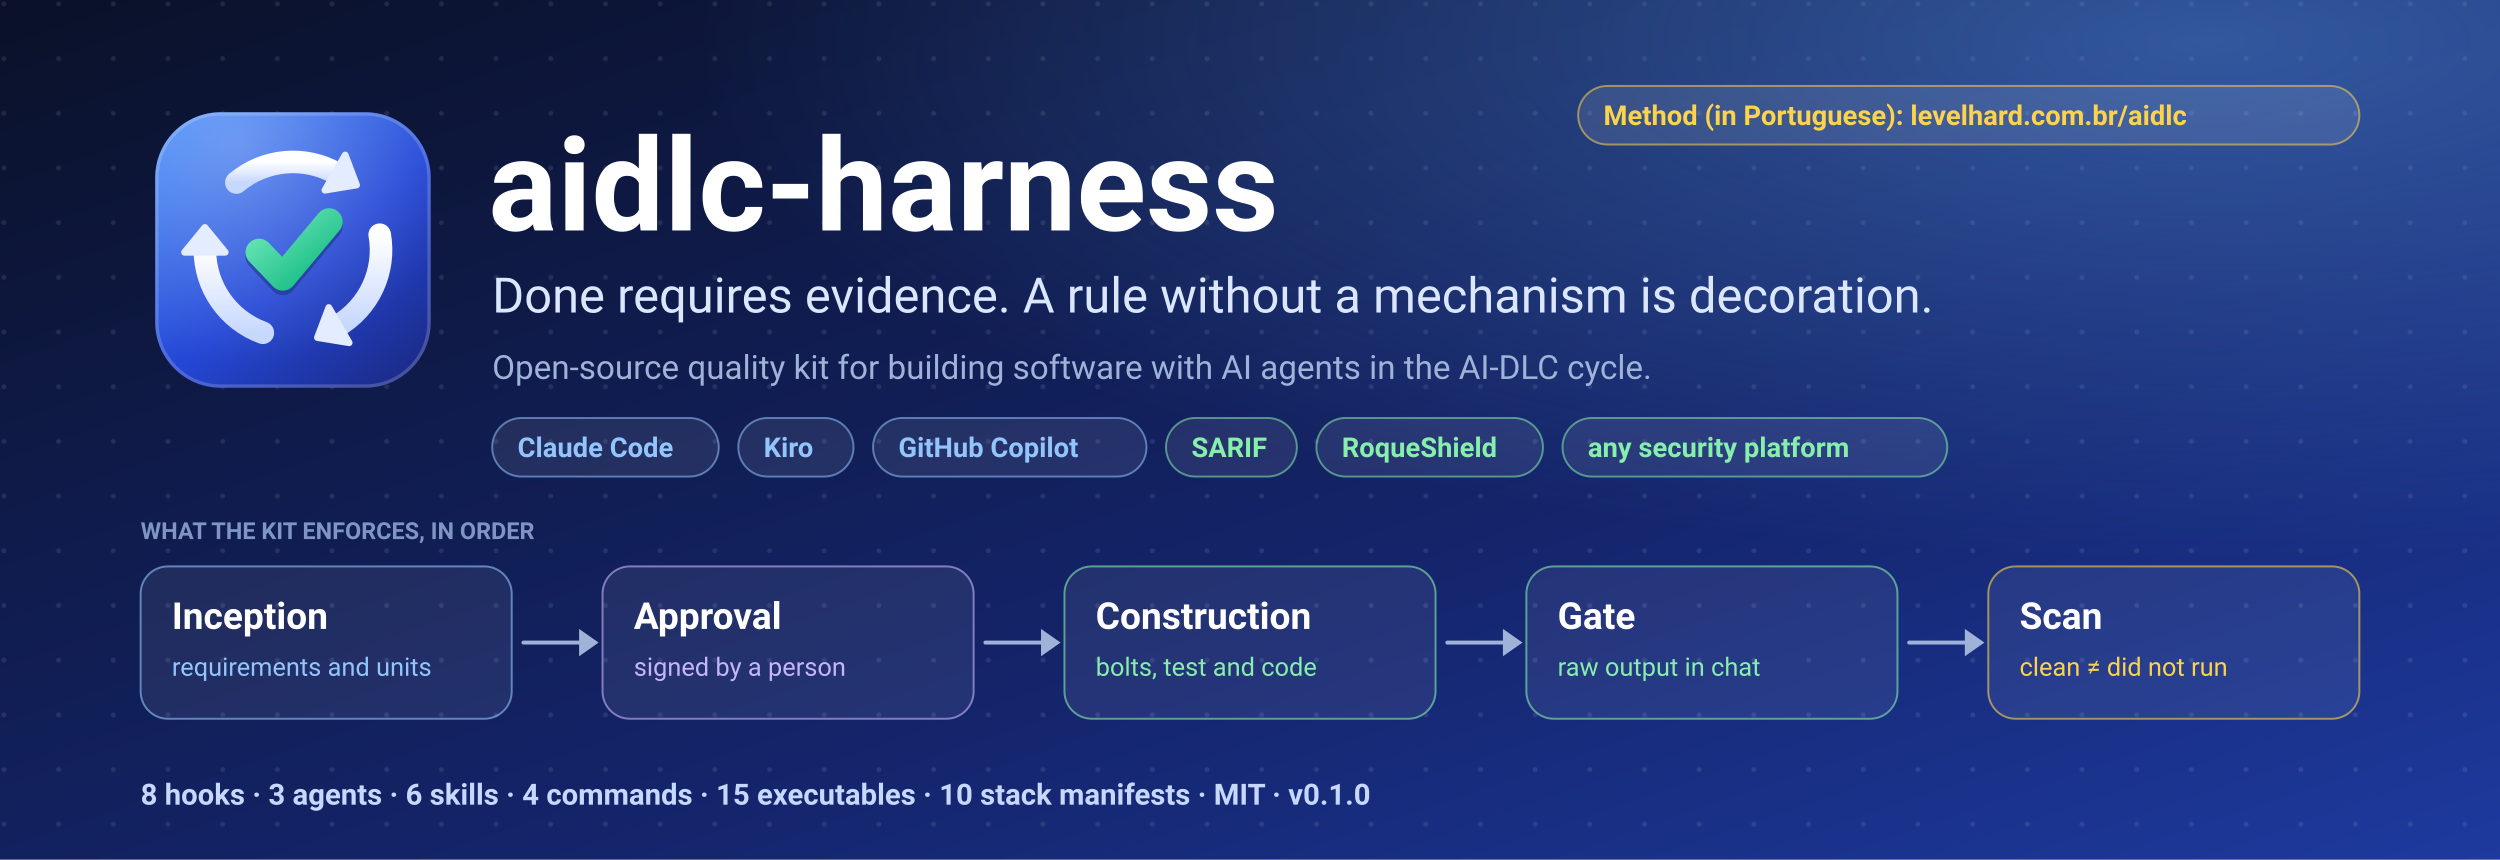
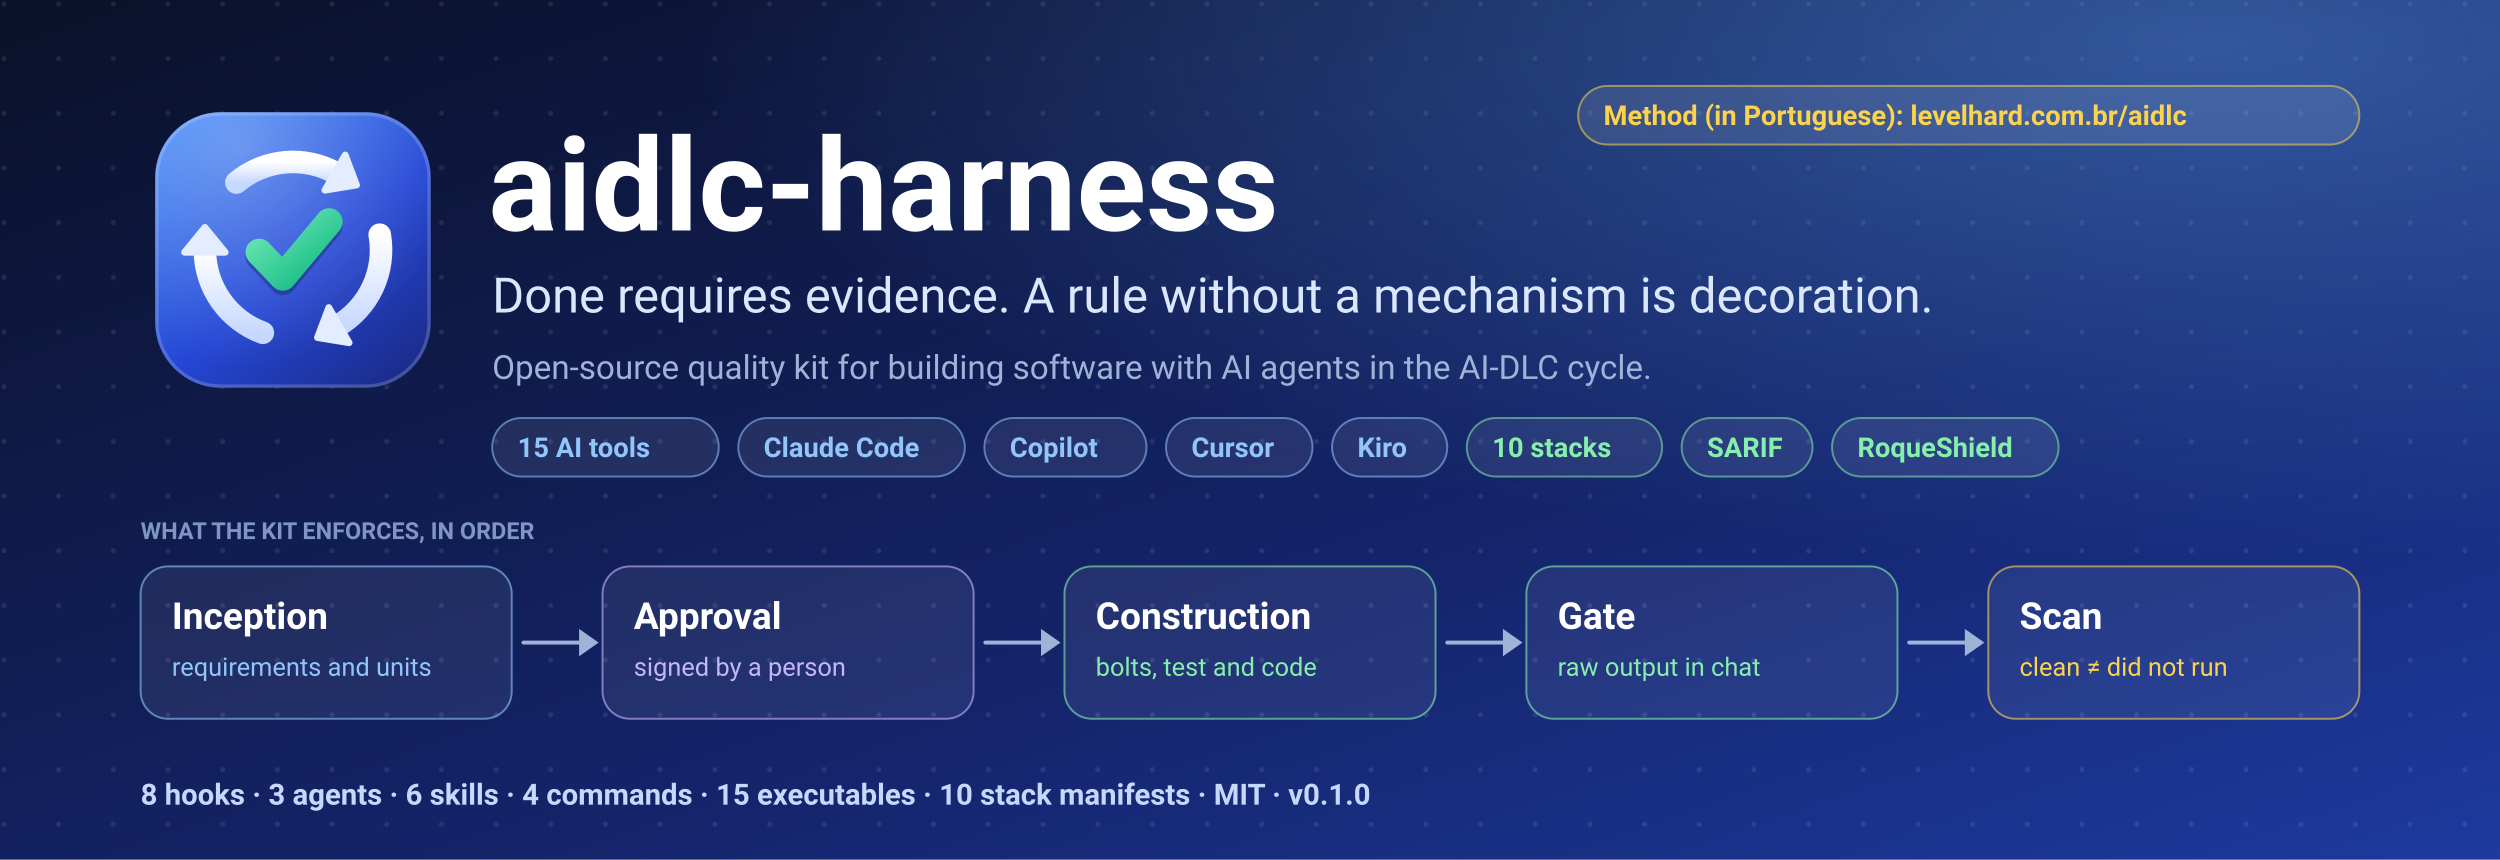
<svg xmlns="http://www.w3.org/2000/svg" viewBox="0 0 1280 440" width="1280" height="440" font-family="system-ui, -apple-system, 'Segoe UI', Roboto, 'Helvetica Neue', Arial, sans-serif" role="img" aria-label="aidlc-harness: quality kit for building software with AI agents in the AI-DLC cycle">
  <rect width="1280" height="440" fill="#0b1220" />
  <defs>
    <linearGradient id="bn-fundo" x1="0" y1="0" x2="1" y2="1">
      <stop offset="0" stop-color="#0a1128" />
      <stop offset="0.6" stop-color="#14246a" />
      <stop offset="1" stop-color="#1d3a9e" />
    </linearGradient>
    <radialGradient id="bn-brilho" cx="0.88" cy="0.05" r="0.6">
      <stop offset="0" stop-color="#60a5fa" stop-opacity="0.42" />
      <stop offset="1" stop-color="#60a5fa" stop-opacity="0" />
    </radialGradient>
    <pattern id="bn-pontos" width="28" height="28" patternUnits="userSpaceOnUse">
      <circle cx="2" cy="2" r="1.3" fill="#ffffff" fill-opacity="0.09" />
    </pattern>
  </defs>
  <rect width="1280" height="440" fill="url(#bn-fundo)" />
  <rect width="1280" height="440" fill="url(#bn-pontos)" />
  <rect width="1280" height="440" fill="url(#bn-brilho)" />
  <g transform="translate(76 54) scale(0.578125)">
    <defs>
      <linearGradient id="mk-fundo" x1="0.1" y1="0" x2="0.9" y2="1">
        <stop offset="0" stop-color="#3b82f6" />
        <stop offset="0.55" stop-color="#2447d6" />
        <stop offset="1" stop-color="#1b2a86" />
      </linearGradient>
      <linearGradient id="mk-anel" x1="0" y1="0" x2="0" y2="1">
        <stop offset="0" stop-color="#ffffff" />
        <stop offset="1" stop-color="#c7d8ff" />
      </linearGradient>
      <linearGradient id="mk-ok" x1="0" y1="0" x2="1" y2="1">
        <stop offset="0" stop-color="#6ee7b7" />
        <stop offset="1" stop-color="#10b981" />
      </linearGradient>
      <radialGradient id="mk-luz" cx="0.3" cy="0.12" r="0.8">
        <stop offset="0" stop-color="#ffffff" stop-opacity="0.28" />
        <stop offset="1" stop-color="#ffffff" stop-opacity="0" />
      </radialGradient>
    </defs>
    <rect x="6" y="6" width="244" height="244" rx="58" fill="url(#mk-fundo)" />
    <rect x="6" y="6" width="244" height="244" rx="58" fill="url(#mk-luz)" />
    <rect x="7.5" y="7.5" width="241" height="241" rx="56.5" fill="none" stroke="#ffffff" stroke-opacity="0.18" stroke-width="3" />
    <path d="M77.86 68.25 A78 78 0 0 1 167.00 60.45" fill="none" stroke="url(#mk-anel)" stroke-width="20" stroke-linecap="round" />
    <path d="M184.32 70.45 L174.27 43.86 L156.27 75.04 Z" fill="#e4edff" stroke="#e4edff" stroke-width="6" stroke-linejoin="round" />
    <path d="M204.82 114.46 A78 78 0 0 1 167.00 195.55" fill="none" stroke="url(#mk-anel)" stroke-width="20" stroke-linecap="round" />
    <path d="M149.68 205.55 L177.73 210.14 L159.73 178.96 Z" fill="#e4edff" stroke="#e4edff" stroke-width="6" stroke-linejoin="round" />
    <path d="M101.32 201.30 A78 78 0 0 1 50.00 128.00" fill="none" stroke="url(#mk-anel)" stroke-width="20" stroke-linecap="round" />
    <path d="M50.00 108.00 L32.00 130.00 L68.00 130.00 Z" fill="#e4edff" stroke="#e4edff" stroke-width="6" stroke-linejoin="round" />
    <path d="M98 130 L119 152 L160 103" fill="none" stroke="#0b1f4d" stroke-opacity="0.35" stroke-width="24" stroke-linecap="round" stroke-linejoin="round" transform="translate(0 4)" />
    <path d="M98 130 L119 152 L160 103" fill="none" stroke="url(#mk-ok)" stroke-width="24" stroke-linecap="round" stroke-linejoin="round" />
  </g>
  <text x="250" y="118" font-size="66" text-anchor="start" fill="#ffffff" font-weight="700">aidlc-harness</text>
  <text x="252" y="160" font-size="25" text-anchor="start" fill="#dbe7ff">Done requires evidence. A rule without a mechanism is decoration.</text>
  <text x="252" y="194" font-size="17" text-anchor="start" fill="#9fb3d9">Open-source quality kit for building software with AI agents in the AI-DLC cycle.</text>
  <rect x="252" y="214" width="116" height="30" rx="15" fill="#ffffff" fill-opacity="0.08" stroke="#93c5fd" stroke-opacity="0.55" />
-   <text x="265" y="234" font-size="14" fill="#93c5fd" font-weight="600">Claude Code</text>
-   <rect x="378" y="214" width="59" height="30" rx="15" fill="#ffffff" fill-opacity="0.08" stroke="#93c5fd" stroke-opacity="0.55" />
-   <text x="391" y="234" font-size="14" fill="#93c5fd" font-weight="600">Kiro</text>
-   <rect x="447" y="214" width="140" height="30" rx="15" fill="#ffffff" fill-opacity="0.08" stroke="#93c5fd" stroke-opacity="0.55" />
-   <text x="460" y="234" font-size="14" fill="#93c5fd" font-weight="600">GitHub Copilot</text>
-   <rect x="597" y="214" width="67" height="30" rx="15" fill="#ffffff" fill-opacity="0.08" stroke="#86efac" stroke-opacity="0.55" />
-   <text x="610" y="234" font-size="14" fill="#86efac" font-weight="600">SARIF</text>
-   <rect x="674" y="214" width="116" height="30" rx="15" fill="#ffffff" fill-opacity="0.08" stroke="#86efac" stroke-opacity="0.55" />
-   <text x="687" y="234" font-size="14" fill="#86efac" font-weight="600">RoqueShield</text>
-   <rect x="800" y="214" width="197" height="30" rx="15" fill="#ffffff" fill-opacity="0.08" stroke="#86efac" stroke-opacity="0.55" />
-   <text x="813" y="234" font-size="14" fill="#86efac" font-weight="600">any security platform</text>
+   <text x="265" y="234" font-size="14" fill="#93c5fd" font-weight="600">15 AI tools</text>
+   <rect x="378" y="214" width="116" height="30" rx="15" fill="#ffffff" fill-opacity="0.08" stroke="#93c5fd" stroke-opacity="0.55" />
+   <text x="391" y="234" font-size="14" fill="#93c5fd" font-weight="600">Claude Code</text>
+   <rect x="504" y="214" width="83" height="30" rx="15" fill="#ffffff" fill-opacity="0.08" stroke="#93c5fd" stroke-opacity="0.55" />
+   <text x="517" y="234" font-size="14" fill="#93c5fd" font-weight="600">Copilot</text>
+   <rect x="597" y="214" width="75" height="30" rx="15" fill="#ffffff" fill-opacity="0.08" stroke="#93c5fd" stroke-opacity="0.55" />
+   <text x="610" y="234" font-size="14" fill="#93c5fd" font-weight="600">Cursor</text>
+   <rect x="682" y="214" width="59" height="30" rx="15" fill="#ffffff" fill-opacity="0.08" stroke="#93c5fd" stroke-opacity="0.55" />
+   <text x="695" y="234" font-size="14" fill="#93c5fd" font-weight="600">Kiro</text>
+   <rect x="751" y="214" width="100" height="30" rx="15" fill="#ffffff" fill-opacity="0.08" stroke="#86efac" stroke-opacity="0.55" />
+   <text x="764" y="234" font-size="14" fill="#86efac" font-weight="600">10 stacks</text>
+   <rect x="861" y="214" width="67" height="30" rx="15" fill="#ffffff" fill-opacity="0.08" stroke="#86efac" stroke-opacity="0.55" />
+   <text x="874" y="234" font-size="14" fill="#86efac" font-weight="600">SARIF</text>
+   <rect x="938" y="214" width="116" height="30" rx="15" fill="#ffffff" fill-opacity="0.08" stroke="#86efac" stroke-opacity="0.55" />
+   <text x="951" y="234" font-size="14" fill="#86efac" font-weight="600">RoqueShield</text>
  <g transform="translate(808 44)">
    <rect x="0" y="0" width="400" height="30" rx="15" fill="#ffffff" fill-opacity="0.1" stroke="#fcd34d" stroke-opacity="0.55" />
    <text x="13" y="20" font-size="14" fill="#fcd34d" font-weight="600">Method (in Portuguese): levelhard.com.br/aidlc</text>
  </g>
  <text x="72" y="276" font-size="12" text-anchor="start" fill="#7f95c4" font-weight="700">WHAT THE KIT ENFORCES, IN ORDER</text>
  <rect x="72" y="290" width="190" height="78" rx="14" fill="#ffffff" fill-opacity="0.07" stroke="#93c5fd" stroke-opacity="0.6" />
  <text x="88" y="322" font-size="19" font-weight="700" fill="#ffffff">Inception</text>
  <text x="88" y="346" font-size="13" fill="#93c5fd">requirements and units</text>
  <path d="M268 329 H298.5" stroke="#9fb3d9" stroke-width="2" stroke-linecap="round" />
  <path d="M296.5 322 L306.5 329 L296.5 336 Z" fill="#9fb3d9" />
  <rect x="308.5" y="290" width="190" height="78" rx="14" fill="#ffffff" fill-opacity="0.07" stroke="#c4b5fd" stroke-opacity="0.6" />
  <text x="324.5" y="322" font-size="19" font-weight="700" fill="#ffffff">Approval</text>
  <text x="324.5" y="346" font-size="13" fill="#c4b5fd">signed by a person</text>
  <path d="M504.5 329 H535" stroke="#9fb3d9" stroke-width="2" stroke-linecap="round" />
  <path d="M533 322 L543 329 L533 336 Z" fill="#9fb3d9" />
  <rect x="545" y="290" width="190" height="78" rx="14" fill="#ffffff" fill-opacity="0.07" stroke="#86efac" stroke-opacity="0.6" />
  <text x="561" y="322" font-size="19" font-weight="700" fill="#ffffff">Construction</text>
  <text x="561" y="346" font-size="13" fill="#86efac">bolts, test and code</text>
  <path d="M741 329 H771.5" stroke="#9fb3d9" stroke-width="2" stroke-linecap="round" />
  <path d="M769.5 322 L779.5 329 L769.5 336 Z" fill="#9fb3d9" />
  <rect x="781.5" y="290" width="190" height="78" rx="14" fill="#ffffff" fill-opacity="0.07" stroke="#86efac" stroke-opacity="0.6" />
  <text x="797.5" y="322" font-size="19" font-weight="700" fill="#ffffff">Gate</text>
  <text x="797.5" y="346" font-size="13" fill="#86efac">raw output in chat</text>
  <path d="M977.5 329 H1008" stroke="#9fb3d9" stroke-width="2" stroke-linecap="round" />
  <path d="M1006 322 L1016 329 L1006 336 Z" fill="#9fb3d9" />
  <rect x="1018" y="290" width="190" height="78" rx="14" fill="#ffffff" fill-opacity="0.07" stroke="#fcd34d" stroke-opacity="0.6" />
  <text x="1034" y="322" font-size="19" font-weight="700" fill="#ffffff">Scan</text>
  <text x="1034" y="346" font-size="13" fill="#fcd34d">clean ≠ did not run</text>
  <text x="72" y="412" font-size="15" text-anchor="start" fill="#c7d8ff" font-weight="700">8 hooks   ·   3 agents   ·   6 skills   ·   4 commands   ·   15 executables   ·   10 stack manifests   ·   MIT   ·   v0.1.0</text>
</svg>
